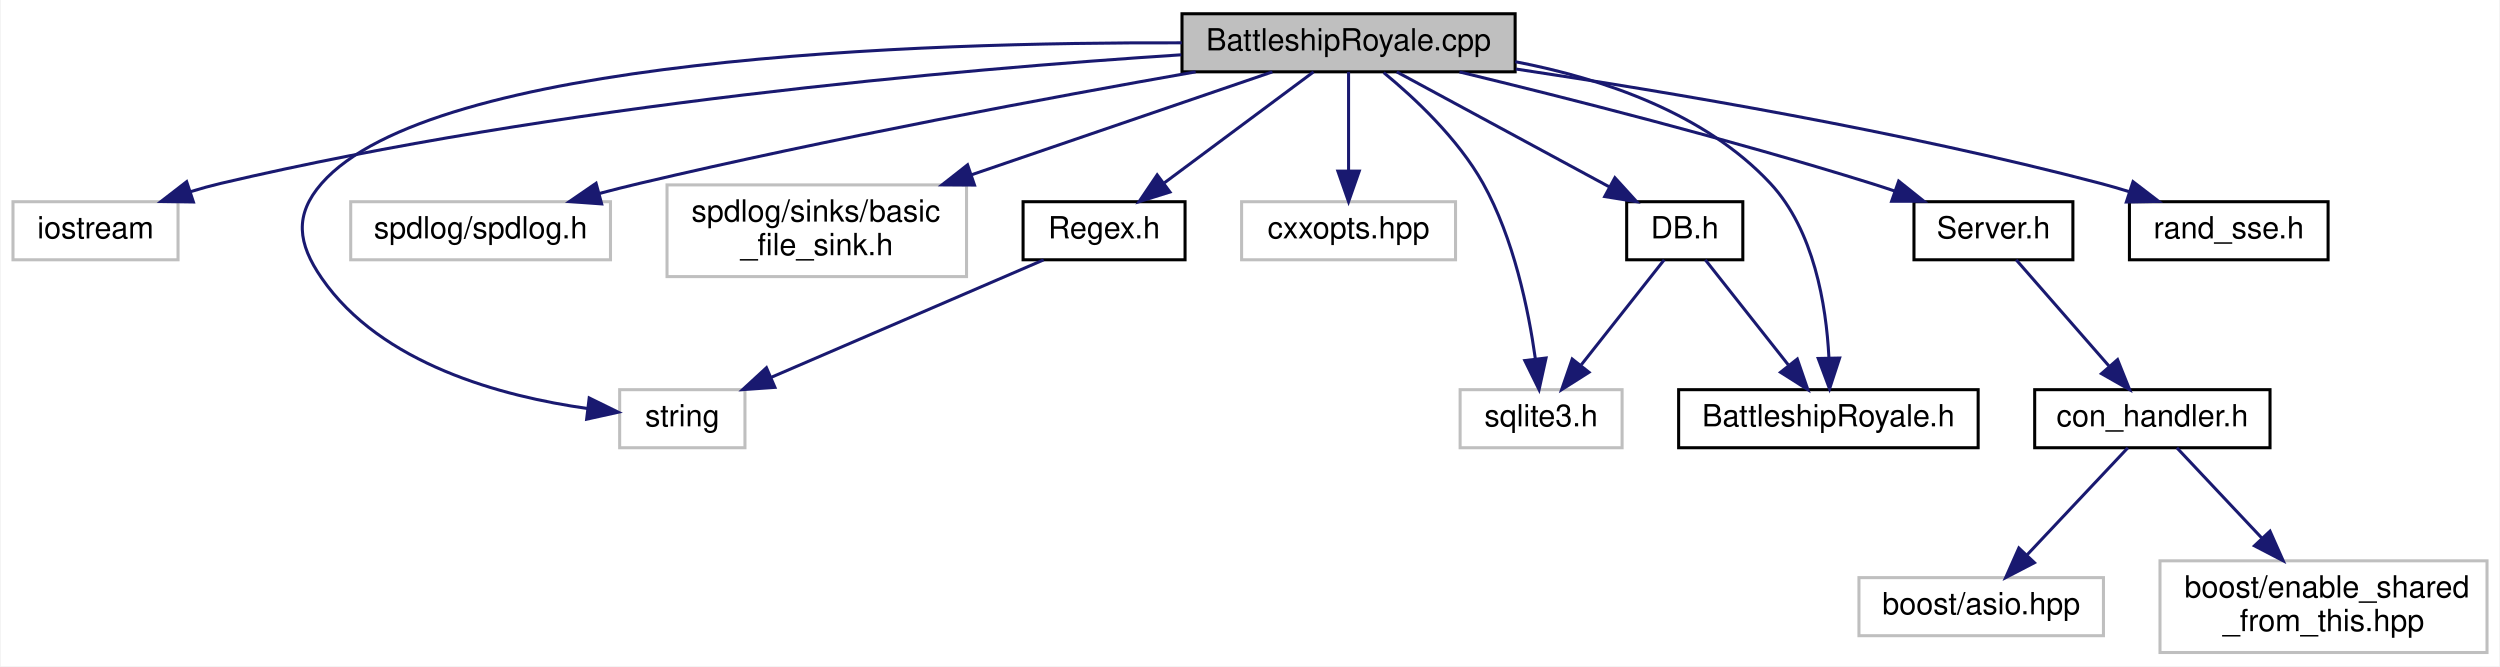
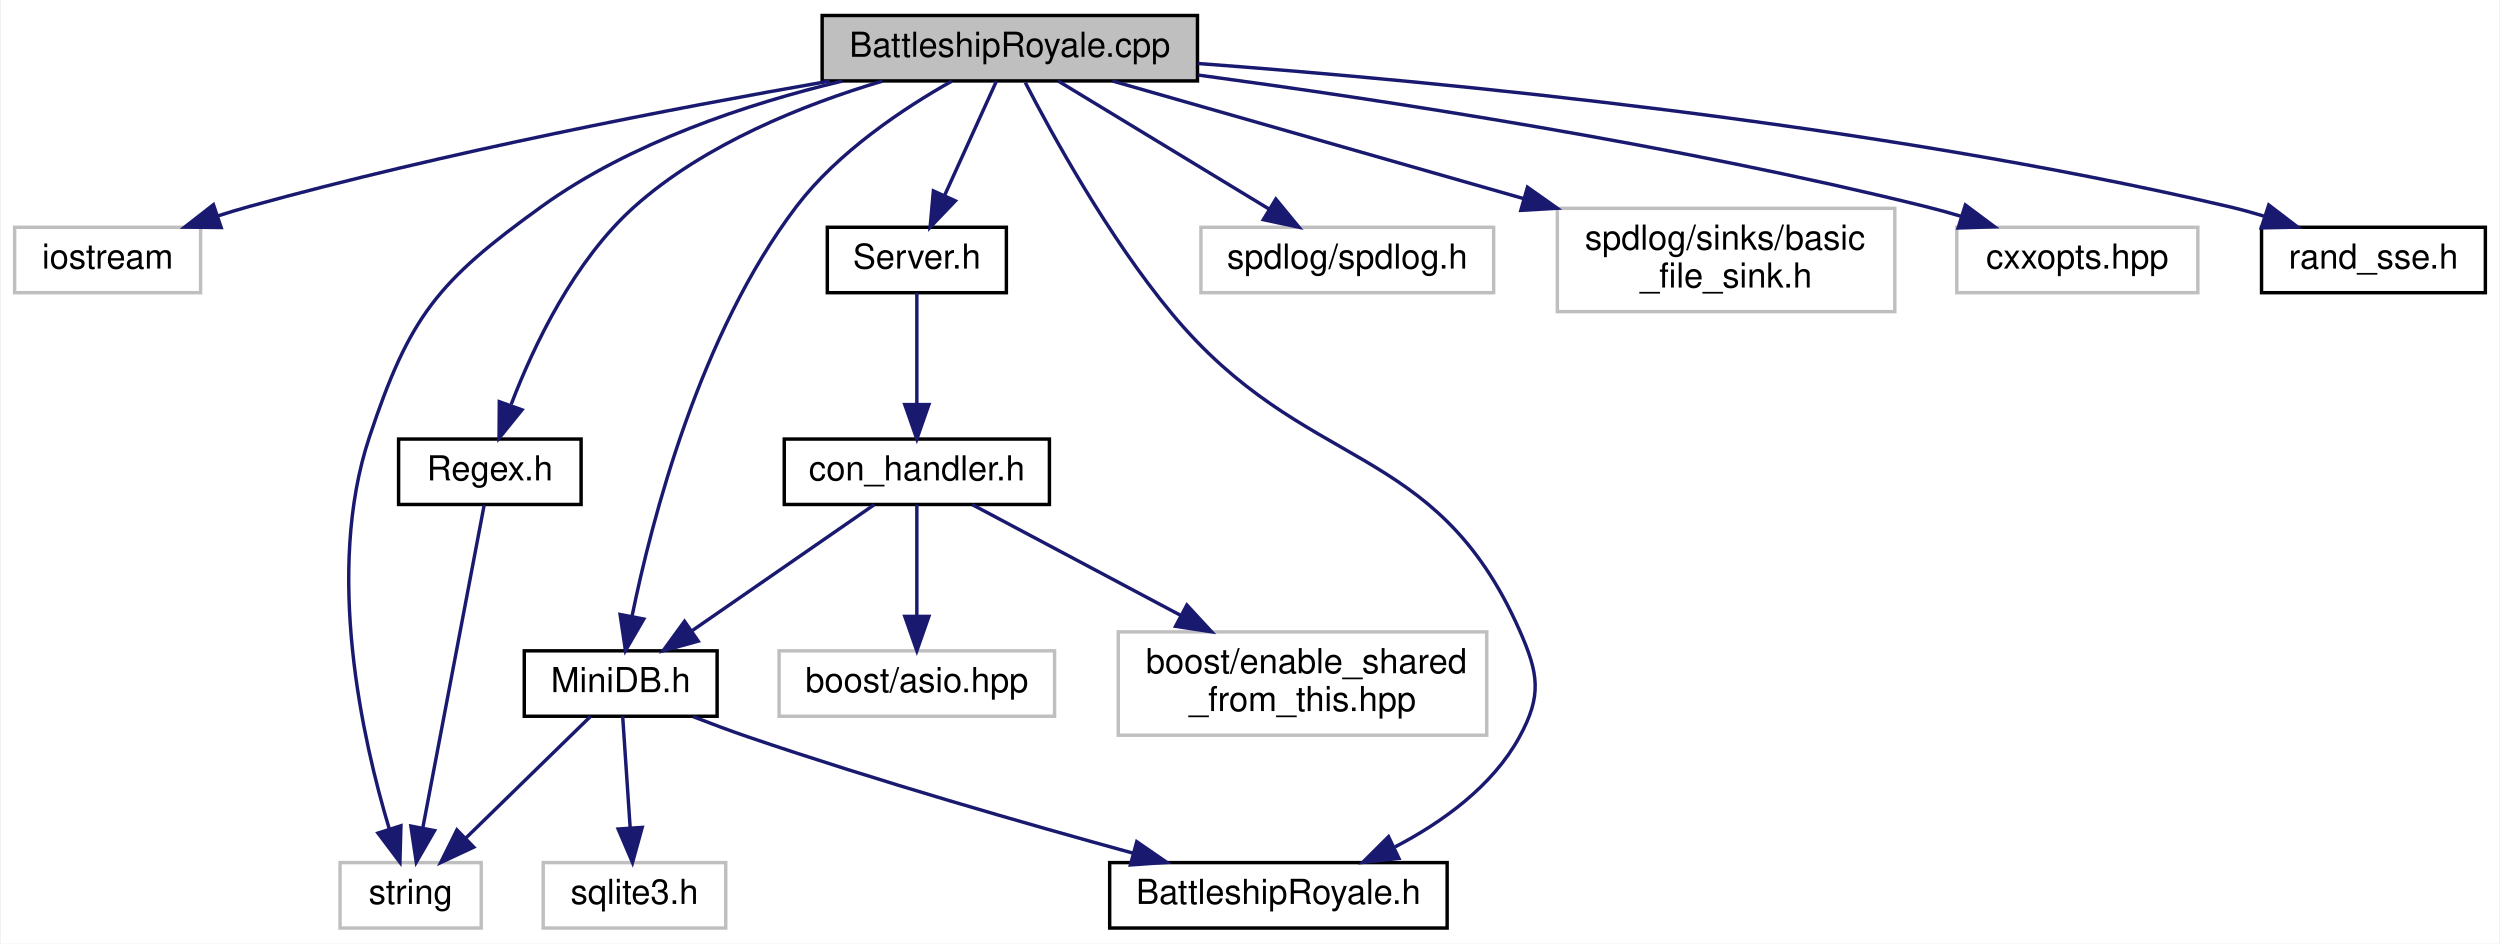
- <svg xmlns="http://www.w3.org/2000/svg" xmlns:xlink="http://www.w3.org/1999/xlink" width="818pt" height="218pt" viewBox="0.00 0.00 817.50 218.00">
-   <g id="graph0" class="graph" transform="scale(1 1) rotate(0) translate(4 214)">
-     <polygon fill="white" stroke="none" points="-4,4 -4,-214 813.5,-214 813.5,4 -4,4" />
+ <svg xmlns="http://www.w3.org/2000/svg" xmlns:xlink="http://www.w3.org/1999/xlink" width="726pt" height="274pt" viewBox="0.00 0.00 725.50 274.00">
+   <g id="graph0" class="graph" transform="scale(1 1) rotate(0) translate(4 270)">
+     <polygon fill="white" stroke="none" points="-4,4 -4,-270 721.5,-270 721.5,4 -4,4" />
    <g id="node1" class="node">
      <g id="a_node1">
        <a xlink:title="Сервер">
-           <polygon fill="#bfbfbf" stroke="black" points="382.5,-190.5 382.5,-209.5 491.5,-209.5 491.5,-190.5 382.5,-190.5" />
-           <text text-anchor="middle" x="437" y="-197.5" font-family="Helvetica,sans-Serif" font-size="10.00">BattleshipRoyale.cpp</text>
+           <polygon fill="#bfbfbf" stroke="black" points="234.5,-246.5 234.5,-265.5 343.5,-265.5 343.5,-246.5 234.5,-246.5" />
+           <text text-anchor="middle" x="289" y="-253.5" font-family="Helvetica,sans-Serif" font-size="10.00">BattleshipRoyale.cpp</text>
        </a>
      </g>
    </g>
    <g id="node2" class="node">
      <g id="a_node2">
        <a xlink:title=" ">
-           <polygon fill="white" stroke="#bfbfbf" points="0,-129 0,-148 54,-148 54,-129 0,-129" />
-           <text text-anchor="middle" x="27" y="-136" font-family="Helvetica,sans-Serif" font-size="10.00">iostream</text>
+           <polygon fill="white" stroke="#bfbfbf" points="0,-185 0,-204 54,-204 54,-185 0,-185" />
+           <text text-anchor="middle" x="27" y="-192" font-family="Helvetica,sans-Serif" font-size="10.00">iostream</text>
        </a>
      </g>
    </g>
    <g id="edge1" class="edge">
-       <path fill="none" stroke="midnightblue" d="M382.263,-196.07C309.634,-191.334 177.792,-179.781 68,-154 64.766,-153.241 61.432,-152.314 58.129,-151.3" />
-       <polygon fill="midnightblue" stroke="midnightblue" points="59.033,-147.912 48.44,-148.075 56.823,-154.554 59.033,-147.912" />
+       <path fill="none" stroke="midnightblue" d="M236.718,-246.47C191.628,-238.612 124.976,-225.793 68,-210 65.04,-209.179 61.985,-208.253 58.94,-207.276" />
+       <polygon fill="midnightblue" stroke="midnightblue" points="59.971,-203.93 49.377,-204.047 57.732,-210.562 59.971,-203.93" />
    </g>
    <g id="node3" class="node">
      <g id="a_node3">
        <a xlink:title=" ">
-           <polygon fill="white" stroke="#bfbfbf" points="198.5,-67.5 198.5,-86.5 239.5,-86.5 239.5,-67.5 198.5,-67.5" />
-           <text text-anchor="middle" x="219" y="-74.5" font-family="Helvetica,sans-Serif" font-size="10.00">string</text>
+           <polygon fill="white" stroke="#bfbfbf" points="94.5,-0.5 94.5,-19.5 135.5,-19.5 135.5,-0.5 94.5,-0.5" />
+           <text text-anchor="middle" x="115" y="-7.5" font-family="Helvetica,sans-Serif" font-size="10.00">string</text>
        </a>
      </g>
    </g>
    <g id="edge2" class="edge">
-       <path fill="none" stroke="midnightblue" d="M382.421,-199.989C296.786,-200.24 136.898,-195.026 101,-154 91.927,-143.631 93.184,-134.346 101,-123 120.412,-94.822 160.009,-84.276 187.967,-80.337" />
-       <polygon fill="midnightblue" stroke="midnightblue" points="188.534,-83.794 198.045,-79.127 187.7,-76.844 188.534,-83.794" />
+       <path fill="none" stroke="midnightblue" d="M240.367,-246.462C212.823,-239.866 178.823,-228.616 153,-210 122.86,-188.272 114.707,-178.263 103,-143 90.058,-104.017 100.998,-55.222 108.808,-29.25" />
+       <polygon fill="midnightblue" stroke="midnightblue" points="112.178,-30.203 111.885,-19.612 105.51,-28.074 112.178,-30.203" />
    </g>
    <g id="node4" class="node">
      <g id="a_node4">
        <a xlink:title=" ">
-           <polygon fill="white" stroke="#bfbfbf" points="110.5,-129 110.5,-148 195.5,-148 195.5,-129 110.5,-129" />
-           <text text-anchor="middle" x="153" y="-136" font-family="Helvetica,sans-Serif" font-size="10.00">spdlog/spdlog.h</text>
+           <polygon fill="white" stroke="#bfbfbf" points="344.5,-185 344.5,-204 429.5,-204 429.5,-185 344.5,-185" />
+           <text text-anchor="middle" x="387" y="-192" font-family="Helvetica,sans-Serif" font-size="10.00">spdlog/spdlog.h</text>
        </a>
      </g>
    </g>
    <g id="edge3" class="edge">
-       <path fill="none" stroke="midnightblue" d="M386.971,-190.495C339.817,-182.196 267.293,-168.701 205,-154 200.676,-152.979 196.17,-151.84 191.698,-150.66" />
-       <polygon fill="midnightblue" stroke="midnightblue" points="192.613,-147.282 182.046,-148.043 190.782,-154.038 192.613,-147.282" />
+       <path fill="none" stroke="midnightblue" d="M303.041,-246.475C319.051,-236.755 345.45,-220.727 364.374,-209.237" />
+       <polygon fill="midnightblue" stroke="midnightblue" points="366.254,-212.191 372.985,-204.009 362.621,-206.207 366.254,-212.191" />
    </g>
    <g id="node5" class="node">
      <g id="a_node5">
        <a xlink:title=" ">
-           <polygon fill="white" stroke="#bfbfbf" points="214,-123.5 214,-153.5 312,-153.5 312,-123.5 214,-123.5" />
-           <text text-anchor="start" x="222" y="-141.5" font-family="Helvetica,sans-Serif" font-size="10.00">spdlog/sinks/basic</text>
-           <text text-anchor="middle" x="263" y="-130.5" font-family="Helvetica,sans-Serif" font-size="10.00">_file_sink.h</text>
+           <polygon fill="white" stroke="#bfbfbf" points="448,-179.5 448,-209.5 546,-209.5 546,-179.5 448,-179.5" />
+           <text text-anchor="start" x="456" y="-197.5" font-family="Helvetica,sans-Serif" font-size="10.00">spdlog/sinks/basic</text>
+           <text text-anchor="middle" x="497" y="-186.5" font-family="Helvetica,sans-Serif" font-size="10.00">_file_sink.h</text>
        </a>
      </g>
    </g>
    <g id="edge4" class="edge">
-       <path fill="none" stroke="midnightblue" d="M412.07,-190.475C386.522,-181.739 346.073,-167.907 313.753,-156.855" />
-       <polygon fill="midnightblue" stroke="midnightblue" points="314.603,-153.447 304.008,-153.523 312.338,-160.07 314.603,-153.447" />
+       <path fill="none" stroke="midnightblue" d="M318.801,-246.475C349.868,-237.588 399.366,-223.429 438.32,-212.286" />
+       <polygon fill="midnightblue" stroke="midnightblue" points="439.327,-215.638 447.979,-209.523 437.402,-208.908 439.327,-215.638" />
    </g>
    <g id="node6" class="node">
      <g id="a_node6">
        <a xlink:title=" ">
-           <polygon fill="white" stroke="#bfbfbf" points="473.5,-67.5 473.5,-86.5 526.5,-86.5 526.5,-67.5 473.5,-67.5" />
-           <text text-anchor="middle" x="500" y="-74.5" font-family="Helvetica,sans-Serif" font-size="10.00">sqlite3.h</text>
+           <polygon fill="white" stroke="#bfbfbf" points="564,-185 564,-204 634,-204 634,-185 564,-185" />
+           <text text-anchor="middle" x="599" y="-192" font-family="Helvetica,sans-Serif" font-size="10.00">cxxopts.hpp</text>
        </a>
      </g>
    </g>
    <g id="edge5" class="edge">
-       <path fill="none" stroke="midnightblue" d="M448.48,-190.257C458.537,-181.99 472.792,-168.689 481,-154 491.037,-136.039 495.846,-112.766 498.101,-96.731" />
-       <polygon fill="midnightblue" stroke="midnightblue" points="501.611,-96.86 499.331,-86.514 494.661,-96.024 501.611,-96.86" />
+       <path fill="none" stroke="midnightblue" d="M343.751,-248.196C397.879,-240.895 482.83,-227.888 555,-210 558.381,-209.162 561.878,-208.192 565.354,-207.16" />
+       <polygon fill="midnightblue" stroke="midnightblue" points="566.489,-210.472 574.984,-204.14 564.395,-203.793 566.489,-210.472" />
    </g>
    <g id="node7" class="node">
      <g id="a_node7">
-         <a xlink:title=" ">
-           <polygon fill="white" stroke="#bfbfbf" points="402,-129 402,-148 472,-148 472,-129 402,-129" />
-           <text text-anchor="middle" x="437" y="-136" font-family="Helvetica,sans-Serif" font-size="10.00">cxxopts.hpp</text>
+         <a xlink:href="_battleship_royale_8h.html" target="_top" xlink:title="Заголовочный файл с пространством имён, которое хранит в себе константы.">
+           <polygon fill="white" stroke="black" points="318,-0.5 318,-19.5 416,-19.5 416,-0.5 318,-0.5" />
+           <text text-anchor="middle" x="367" y="-7.5" font-family="Helvetica,sans-Serif" font-size="10.00">BattleshipRoyale.h</text>
        </a>
      </g>
    </g>
    <g id="edge6" class="edge">
-       <path fill="none" stroke="midnightblue" d="M437,-190.475C437,-182.08 437,-168.981 437,-158.163" />
-       <polygon fill="midnightblue" stroke="midnightblue" points="440.5,-158.009 437,-148.009 433.5,-158.009 440.5,-158.009" />
+       <path fill="none" stroke="midnightblue" d="M293.486,-246.04C301.109,-231.261 317.567,-201.201 336,-179 374.787,-132.283 412.463,-142.541 437,-87 442.568,-74.397 443.602,-68.093 437,-56 429.181,-41.679 414.638,-31.235 400.824,-24.036" />
+       <polygon fill="midnightblue" stroke="midnightblue" points="402.001,-20.719 391.469,-19.562 398.981,-27.034 402.001,-20.719" />
    </g>
    <g id="node8" class="node">
      <g id="a_node8">
-         <a xlink:href="_battleship_royale_8h.html" target="_top" xlink:title="Заголовочный файл с пространством имён, которое хранит в себе константы.">
-           <polygon fill="white" stroke="black" points="545,-67.5 545,-86.5 643,-86.5 643,-67.5 545,-67.5" />
-           <text text-anchor="middle" x="594" y="-74.5" font-family="Helvetica,sans-Serif" font-size="10.00">BattleshipRoyale.h</text>
+         <a xlink:href="_regex_8h.html" target="_top" xlink:title="Работа с регулярными выражениями">
+           <polygon fill="white" stroke="black" points="111.5,-123.5 111.5,-142.5 164.5,-142.5 164.5,-123.5 111.5,-123.5" />
+           <text text-anchor="middle" x="138" y="-130.5" font-family="Helvetica,sans-Serif" font-size="10.00">Regex.h</text>
        </a>
      </g>
    </g>
    <g id="edge7" class="edge">
-       <path fill="none" stroke="midnightblue" d="M491.553,-193.81C520.117,-188.311 553.522,-177.042 575,-154 589.316,-138.642 593.275,-114.169 594.163,-97.16" />
-       <polygon fill="midnightblue" stroke="midnightblue" points="597.67,-96.85 594.376,-86.781 590.671,-96.707 597.67,-96.85" />
+       <path fill="none" stroke="midnightblue" d="M252.017,-246.452C229.156,-239.656 200.39,-228.201 180,-210 162.471,-194.353 150.718,-169.588 144.206,-152.607" />
+       <polygon fill="midnightblue" stroke="midnightblue" points="147.341,-150.981 140.675,-142.746 140.751,-153.341 147.341,-150.981" />
    </g>
    <g id="node9" class="node">
      <g id="a_node9">
-         <a xlink:href="_d_b_8h.html" target="_top" xlink:title="Работа с базой данных">
-           <polygon fill="white" stroke="black" points="528,-129 528,-148 566,-148 566,-129 528,-129" />
-           <text text-anchor="middle" x="547" y="-136" font-family="Helvetica,sans-Serif" font-size="10.00">DB.h</text>
+         <a xlink:href="_mini_d_b_8h.html" target="_top" xlink:title="Облегчённый класс для работы с бд">
+           <polygon fill="white" stroke="black" points="148,-62 148,-81 204,-81 204,-62 148,-62" />
+           <text text-anchor="middle" x="176" y="-69" font-family="Helvetica,sans-Serif" font-size="10.00">MiniDB.h</text>
        </a>
      </g>
    </g>
+     <g id="edge9" class="edge">
+       <path fill="none" stroke="midnightblue" d="M272.116,-246.418C258.272,-238.611 239.059,-225.893 227,-210 199.001,-173.098 185.04,-119.201 179.306,-91.102" />
+       <polygon fill="midnightblue" stroke="midnightblue" points="182.703,-90.235 177.389,-81.069 175.828,-91.549 182.703,-90.235" />
+     </g>
+     <g id="node11" class="node">
+       <g id="a_node11">
+         <a xlink:href="server_2src_2_server_8h.html" target="_top" xlink:title="Асинхронный сервер написанный на boost asio.">
+           <polygon fill="white" stroke="black" points="236,-185 236,-204 288,-204 288,-185 236,-185" />
+           <text text-anchor="middle" x="262" y="-192" font-family="Helvetica,sans-Serif" font-size="10.00">Server.h</text>
+         </a>
+       </g>
+     </g>
+     <g id="edge13" class="edge">
+       <path fill="none" stroke="midnightblue" d="M285.132,-246.475C281.202,-237.815 275,-224.149 270.007,-213.145" />
+       <polygon fill="midnightblue" stroke="midnightblue" points="273.181,-211.669 265.861,-204.009 266.806,-214.562 273.181,-211.669" />
+     </g>
+     <g id="node15" class="node">
+       <g id="a_node15">
+         <a xlink:href="rand__sse_8h.html" target="_top" xlink:title="Генерация рандомных чисел через SSE.">
+           <polygon fill="white" stroke="black" points="652.5,-185 652.5,-204 717.5,-204 717.5,-185 652.5,-185" />
+           <text text-anchor="middle" x="685" y="-192" font-family="Helvetica,sans-Serif" font-size="10.00">rand_sse.h</text>
+         </a>
+       </g>
+     </g>
+     <g id="edge18" class="edge">
+       <path fill="none" stroke="midnightblue" d="M343.592,-251.563C413.658,-246.356 538.63,-234.375 643,-210 646.408,-209.204 649.928,-208.235 653.413,-207.178" />
+       <polygon fill="midnightblue" stroke="midnightblue" points="654.597,-210.474 663.017,-204.043 652.425,-203.819 654.597,-210.474" />
+     </g>
    <g id="edge8" class="edge">
-       <path fill="none" stroke="midnightblue" d="M452.76,-190.475C470.976,-180.622 501.173,-164.288 522.468,-152.77" />
-       <polygon fill="midnightblue" stroke="midnightblue" points="524.138,-155.845 531.269,-148.009 520.808,-149.688 524.138,-155.845" />
+       <path fill="none" stroke="midnightblue" d="M136.346,-123.298C132.633,-103.763 123.566,-56.065 118.525,-29.547" />
+       <polygon fill="midnightblue" stroke="midnightblue" points="121.945,-28.794 116.639,-19.623 115.068,-30.101 121.945,-28.794" />
+     </g>
+     <g id="edge10" class="edge">
+       <path fill="none" stroke="midnightblue" d="M167.26,-61.975C157.838,-52.785 142.636,-37.956 131.051,-26.656" />
+       <polygon fill="midnightblue" stroke="midnightblue" points="133.326,-23.986 123.724,-19.509 128.438,-28.997 133.326,-23.986" />
+     </g>
+     <g id="edge12" class="edge">
+       <path fill="none" stroke="midnightblue" d="M197.012,-61.891C202.204,-59.867 207.776,-57.783 213,-56 250.464,-43.214 293.794,-30.755 324.93,-22.201" />
+       <polygon fill="midnightblue" stroke="midnightblue" points="325.862,-25.575 334.588,-19.566 324.019,-18.822 325.862,-25.575" />
    </g>
    <g id="node10" class="node">
      <g id="a_node10">
-         <a xlink:href="_regex_8h.html" target="_top" xlink:title="Работа с регулярными выражениями">
-           <polygon fill="white" stroke="black" points="330.5,-129 330.5,-148 383.5,-148 383.5,-129 330.5,-129" />
-           <text text-anchor="middle" x="357" y="-136" font-family="Helvetica,sans-Serif" font-size="10.00">Regex.h</text>
+         <a xlink:title=" ">
+           <polygon fill="white" stroke="#bfbfbf" points="153.5,-0.5 153.5,-19.5 206.5,-19.5 206.5,-0.5 153.5,-0.5" />
+           <text text-anchor="middle" x="180" y="-7.5" font-family="Helvetica,sans-Serif" font-size="10.00">sqlite3.h</text>
        </a>
      </g>
    </g>
    <g id="edge11" class="edge">
-       <path fill="none" stroke="midnightblue" d="M425.538,-190.475C412.825,-181.02 392.087,-165.596 376.747,-154.187" />
-       <polygon fill="midnightblue" stroke="midnightblue" points="378.554,-151.169 368.441,-148.009 374.376,-156.785 378.554,-151.169" />
-     </g>
-     <g id="node11" class="node">
-       <g id="a_node11">
-         <a xlink:href="server_2src_2_server_8h.html" target="_top" xlink:title="Асинхронный сервер написанный на boost asio.">
-           <polygon fill="white" stroke="black" points="622,-129 622,-148 674,-148 674,-129 622,-129" />
-           <text text-anchor="middle" x="648" y="-136" font-family="Helvetica,sans-Serif" font-size="10.00">Server.h</text>
-         </a>
-       </g>
-     </g>
-     <g id="edge13" class="edge">
-       <path fill="none" stroke="midnightblue" d="M473.299,-190.458C508.101,-182.032 561.993,-168.36 608,-154 610.556,-153.202 613.19,-152.34 615.829,-151.447" />
-       <polygon fill="midnightblue" stroke="midnightblue" points="616.994,-154.747 625.276,-148.14 614.681,-148.14 616.994,-154.747" />
-     </g>
-     <g id="node15" class="node">
-       <g id="a_node15">
-         <a xlink:href="rand__sse_8h.html" target="_top" xlink:title="Генерация рандомных чисел через SSE.">
-           <polygon fill="white" stroke="black" points="692.5,-129 692.5,-148 757.5,-148 757.5,-129 692.5,-129" />
-           <text text-anchor="middle" x="725" y="-136" font-family="Helvetica,sans-Serif" font-size="10.00">rand_sse.h</text>
-         </a>
-       </g>
-     </g>
-     <g id="edge17" class="edge">
-       <path fill="none" stroke="midnightblue" d="M491.75,-191.418C541.95,-183.894 618.118,-171.029 683,-154 686.036,-153.203 689.168,-152.293 692.288,-151.327" />
-       <polygon fill="midnightblue" stroke="midnightblue" points="693.675,-154.555 702.086,-148.113 691.493,-147.904 693.675,-154.555" />
-     </g>
-     <g id="edge9" class="edge">
-       <path fill="none" stroke="midnightblue" d="M540.266,-128.975C533.216,-120.05 521.965,-105.807 513.146,-94.642" />
-       <polygon fill="midnightblue" stroke="midnightblue" points="515.667,-92.187 506.721,-86.509 510.174,-96.526 515.667,-92.187" />
-     </g>
-     <g id="edge10" class="edge">
-       <path fill="none" stroke="midnightblue" d="M553.734,-128.975C560.784,-120.05 572.035,-105.807 580.854,-94.642" />
-       <polygon fill="midnightblue" stroke="midnightblue" points="583.826,-96.526 587.279,-86.509 578.333,-92.187 583.826,-96.526" />
-     </g>
-     <g id="edge12" class="edge">
-       <path fill="none" stroke="midnightblue" d="M337.228,-128.975C313.864,-118.901 274.786,-102.053 247.997,-90.502" />
-       <polygon fill="midnightblue" stroke="midnightblue" points="249.304,-87.254 238.735,-86.509 246.532,-93.682 249.304,-87.254" />
+       <path fill="none" stroke="midnightblue" d="M176.573,-61.975C177.137,-53.58 178.018,-40.481 178.745,-29.663" />
+       <polygon fill="midnightblue" stroke="midnightblue" points="182.249,-29.721 179.428,-19.509 175.265,-29.252 182.249,-29.721" />
    </g>
    <g id="node12" class="node">
      <g id="a_node12">
        <a xlink:href="server_2src_2con__handler_8h.html" target="_top" xlink:title="handler">
-           <polygon fill="white" stroke="black" points="661.5,-67.5 661.5,-86.5 738.5,-86.5 738.5,-67.5 661.5,-67.5" />
-           <text text-anchor="middle" x="700" y="-74.5" font-family="Helvetica,sans-Serif" font-size="10.00">con_handler.h</text>
+           <polygon fill="white" stroke="black" points="223.5,-123.5 223.5,-142.5 300.5,-142.5 300.5,-123.5 223.5,-123.5" />
+           <text text-anchor="middle" x="262" y="-130.5" font-family="Helvetica,sans-Serif" font-size="10.00">con_handler.h</text>
        </a>
      </g>
    </g>
    <g id="edge14" class="edge">
-       <path fill="none" stroke="midnightblue" d="M655.45,-128.975C663.328,-119.962 675.945,-105.525 685.744,-94.312" />
-       <polygon fill="midnightblue" stroke="midnightblue" points="688.618,-96.342 692.563,-86.509 683.347,-91.736 688.618,-96.342" />
+       <path fill="none" stroke="midnightblue" d="M262,-184.975C262,-176.58 262,-163.481 262,-152.663" />
+       <polygon fill="midnightblue" stroke="midnightblue" points="265.5,-152.509 262,-142.509 258.5,-152.509 265.5,-152.509" />
+     </g>
+     <g id="edge17" class="edge">
+       <path fill="none" stroke="midnightblue" d="M249.678,-123.475C235.884,-113.931 213.301,-98.307 196.768,-86.868" />
+       <polygon fill="midnightblue" stroke="midnightblue" points="198.514,-83.82 188.299,-81.009 194.531,-89.577 198.514,-83.82" />
    </g>
    <g id="node13" class="node">
      <g id="a_node13">
        <a xlink:title=" ">
-           <polygon fill="white" stroke="#bfbfbf" points="604,-6 604,-25 684,-25 684,-6 604,-6" />
-           <text text-anchor="middle" x="644" y="-13" font-family="Helvetica,sans-Serif" font-size="10.00">boost/asio.hpp</text>
+           <polygon fill="white" stroke="#bfbfbf" points="222,-62 222,-81 302,-81 302,-62 222,-62" />
+           <text text-anchor="middle" x="262" y="-69" font-family="Helvetica,sans-Serif" font-size="10.00">boost/asio.hpp</text>
        </a>
      </g>
    </g>
    <g id="edge15" class="edge">
-       <path fill="none" stroke="midnightblue" d="M691.977,-67.475C683.41,-58.373 669.639,-43.741 659.043,-32.483" />
-       <polygon fill="midnightblue" stroke="midnightblue" points="661.411,-29.892 652.009,-25.009 656.314,-34.69 661.411,-29.892" />
+       <path fill="none" stroke="midnightblue" d="M262,-123.475C262,-115.08 262,-101.981 262,-91.163" />
+       <polygon fill="midnightblue" stroke="midnightblue" points="265.5,-91.009 262,-81.009 258.5,-91.009 265.5,-91.009" />
    </g>
    <g id="node14" class="node">
      <g id="a_node14">
        <a xlink:title=" ">
-           <polygon fill="white" stroke="#bfbfbf" points="702.5,-0.5 702.5,-30.5 809.5,-30.5 809.5,-0.5 702.5,-0.5" />
-           <text text-anchor="start" x="710.5" y="-18.5" font-family="Helvetica,sans-Serif" font-size="10.00">boost/enable_shared</text>
-           <text text-anchor="middle" x="756" y="-7.5" font-family="Helvetica,sans-Serif" font-size="10.00">_from_this.hpp</text>
+           <polygon fill="white" stroke="#bfbfbf" points="320.5,-56.5 320.5,-86.5 427.5,-86.5 427.5,-56.5 320.5,-56.5" />
+           <text text-anchor="start" x="328.5" y="-74.5" font-family="Helvetica,sans-Serif" font-size="10.00">boost/enable_shared</text>
+           <text text-anchor="middle" x="374" y="-63.5" font-family="Helvetica,sans-Serif" font-size="10.00">_from_this.hpp</text>
        </a>
      </g>
    </g>
    <g id="edge16" class="edge">
-       <path fill="none" stroke="midnightblue" d="M708.023,-67.475C715.253,-59.793 726.191,-48.172 735.798,-37.964" />
-       <polygon fill="midnightblue" stroke="midnightblue" points="738.497,-40.204 742.802,-30.523 733.4,-35.406 738.497,-40.204" />
+       <path fill="none" stroke="midnightblue" d="M278.047,-123.475C293.783,-115.115 318.301,-102.09 338.614,-91.299" />
+       <polygon fill="midnightblue" stroke="midnightblue" points="340.415,-94.305 347.604,-86.523 337.131,-88.124 340.415,-94.305" />
    </g>
  </g>
</svg>
